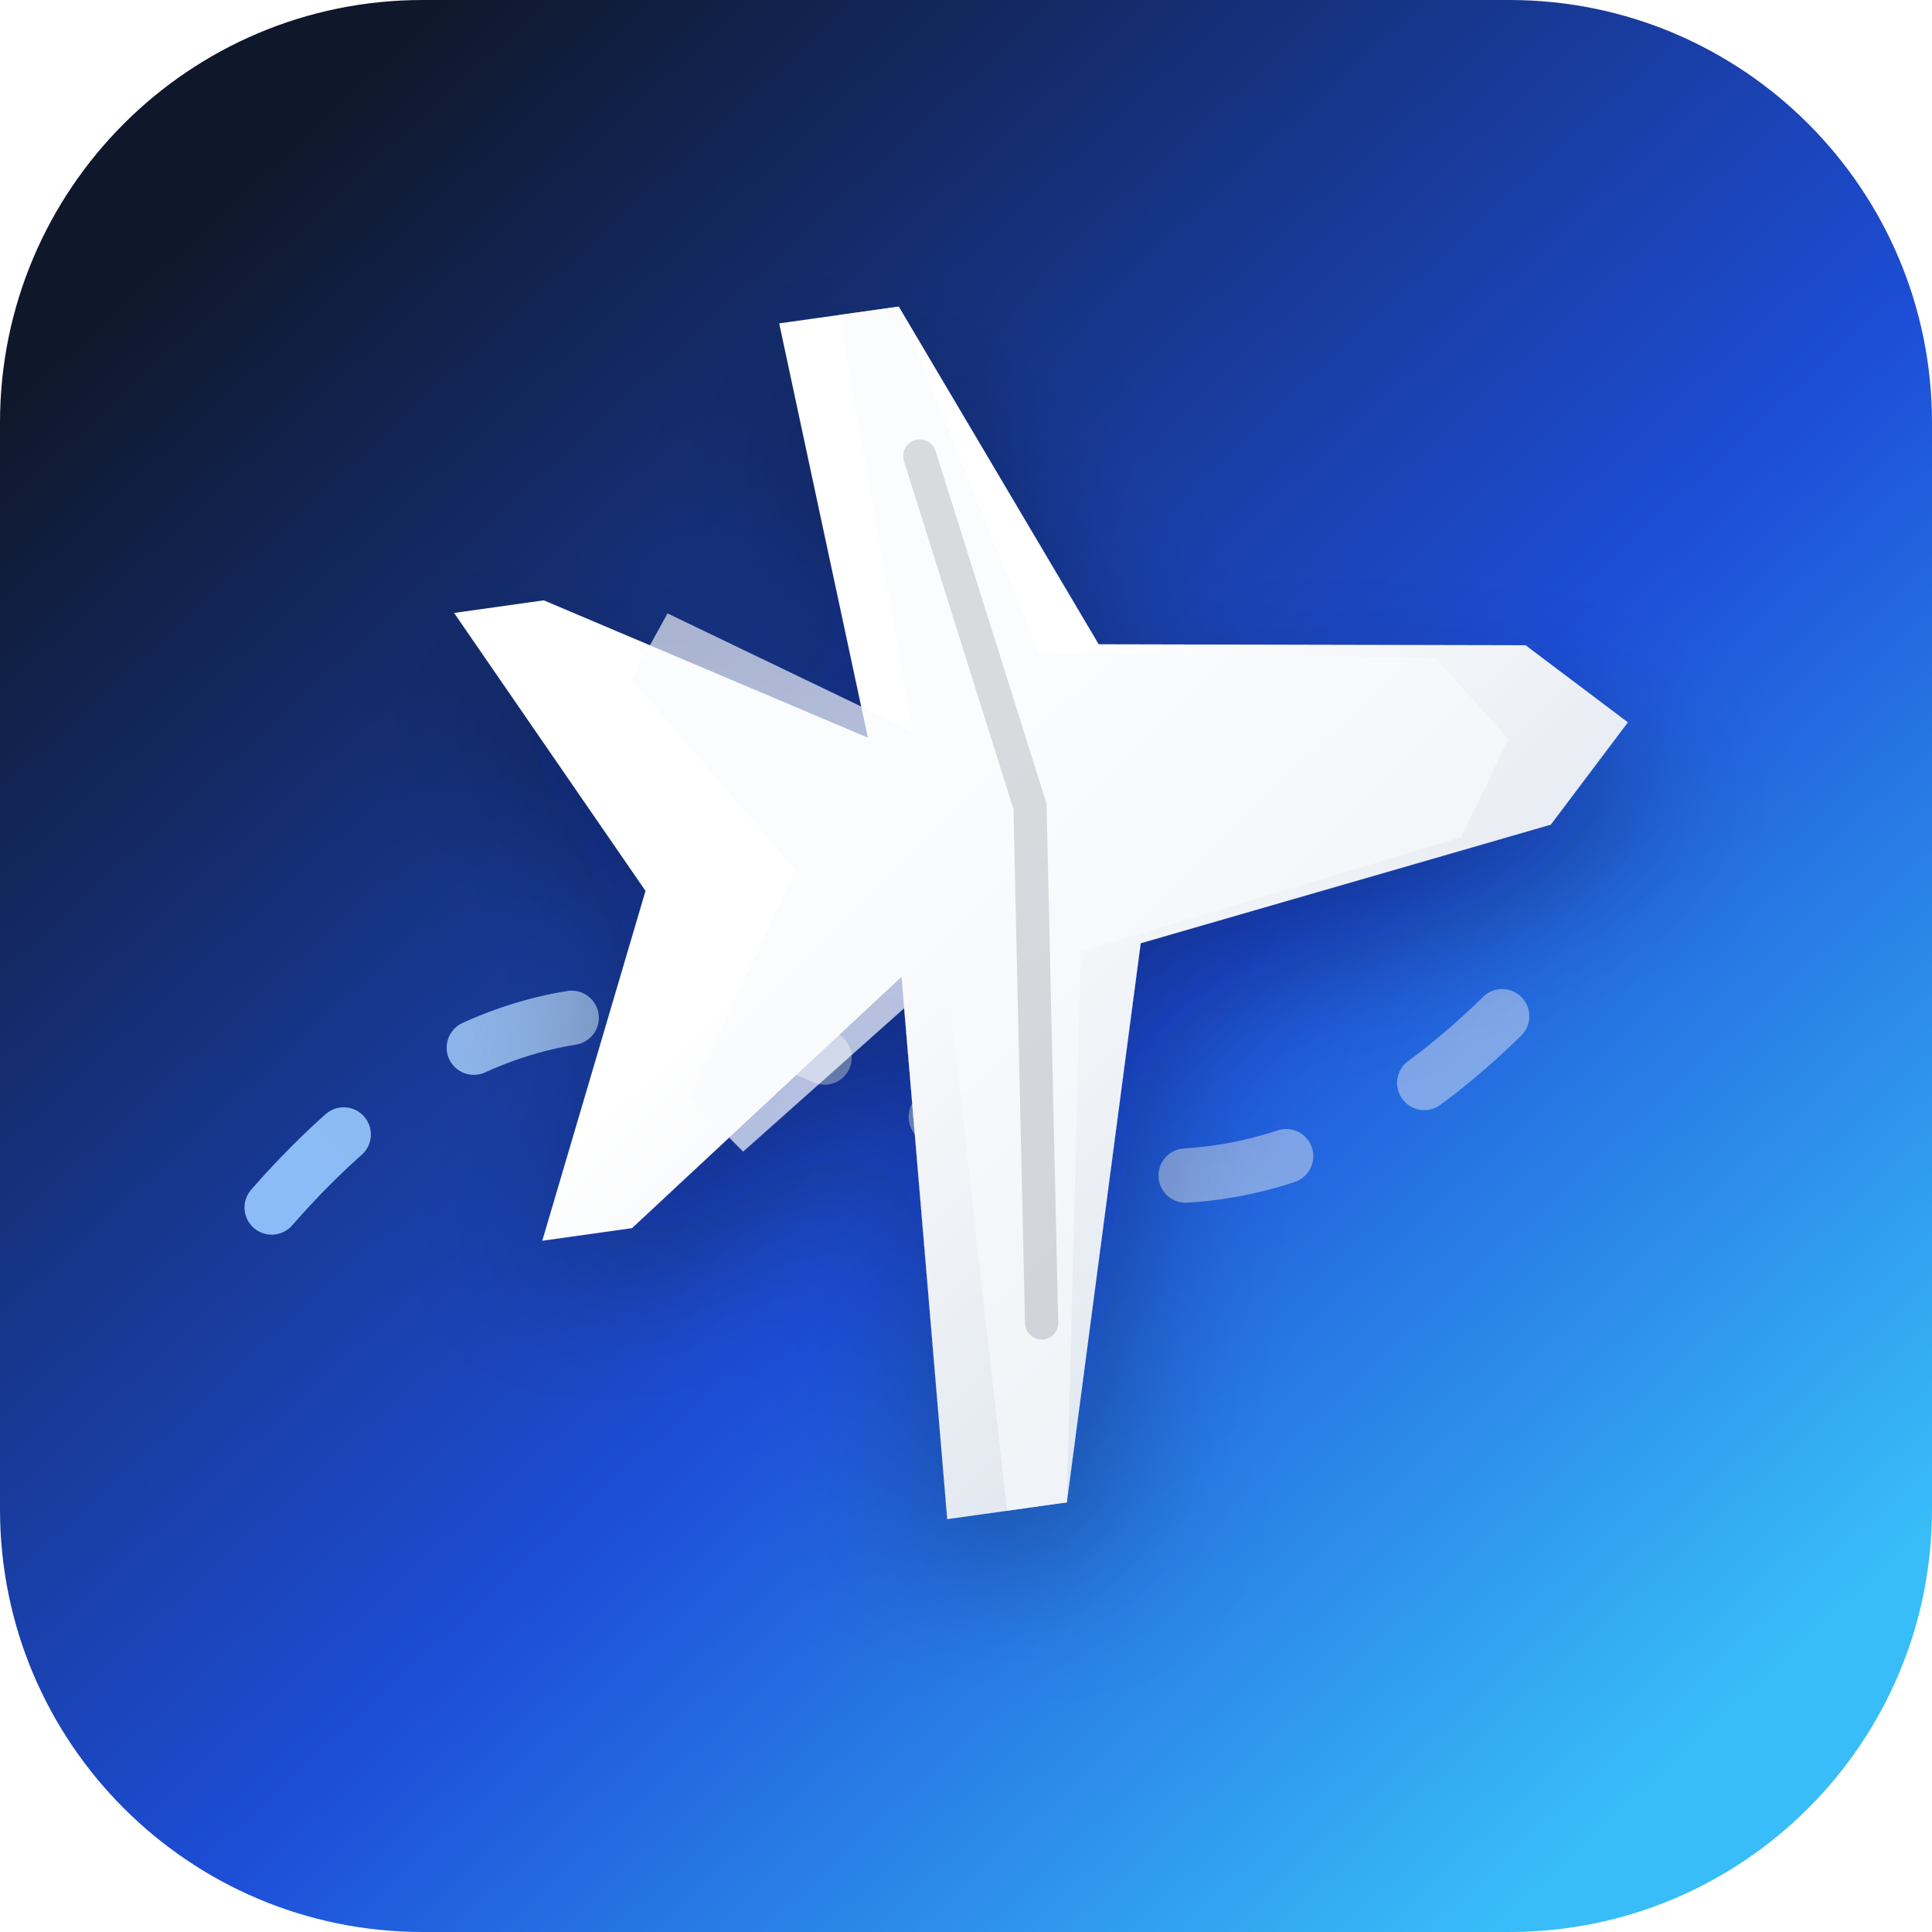
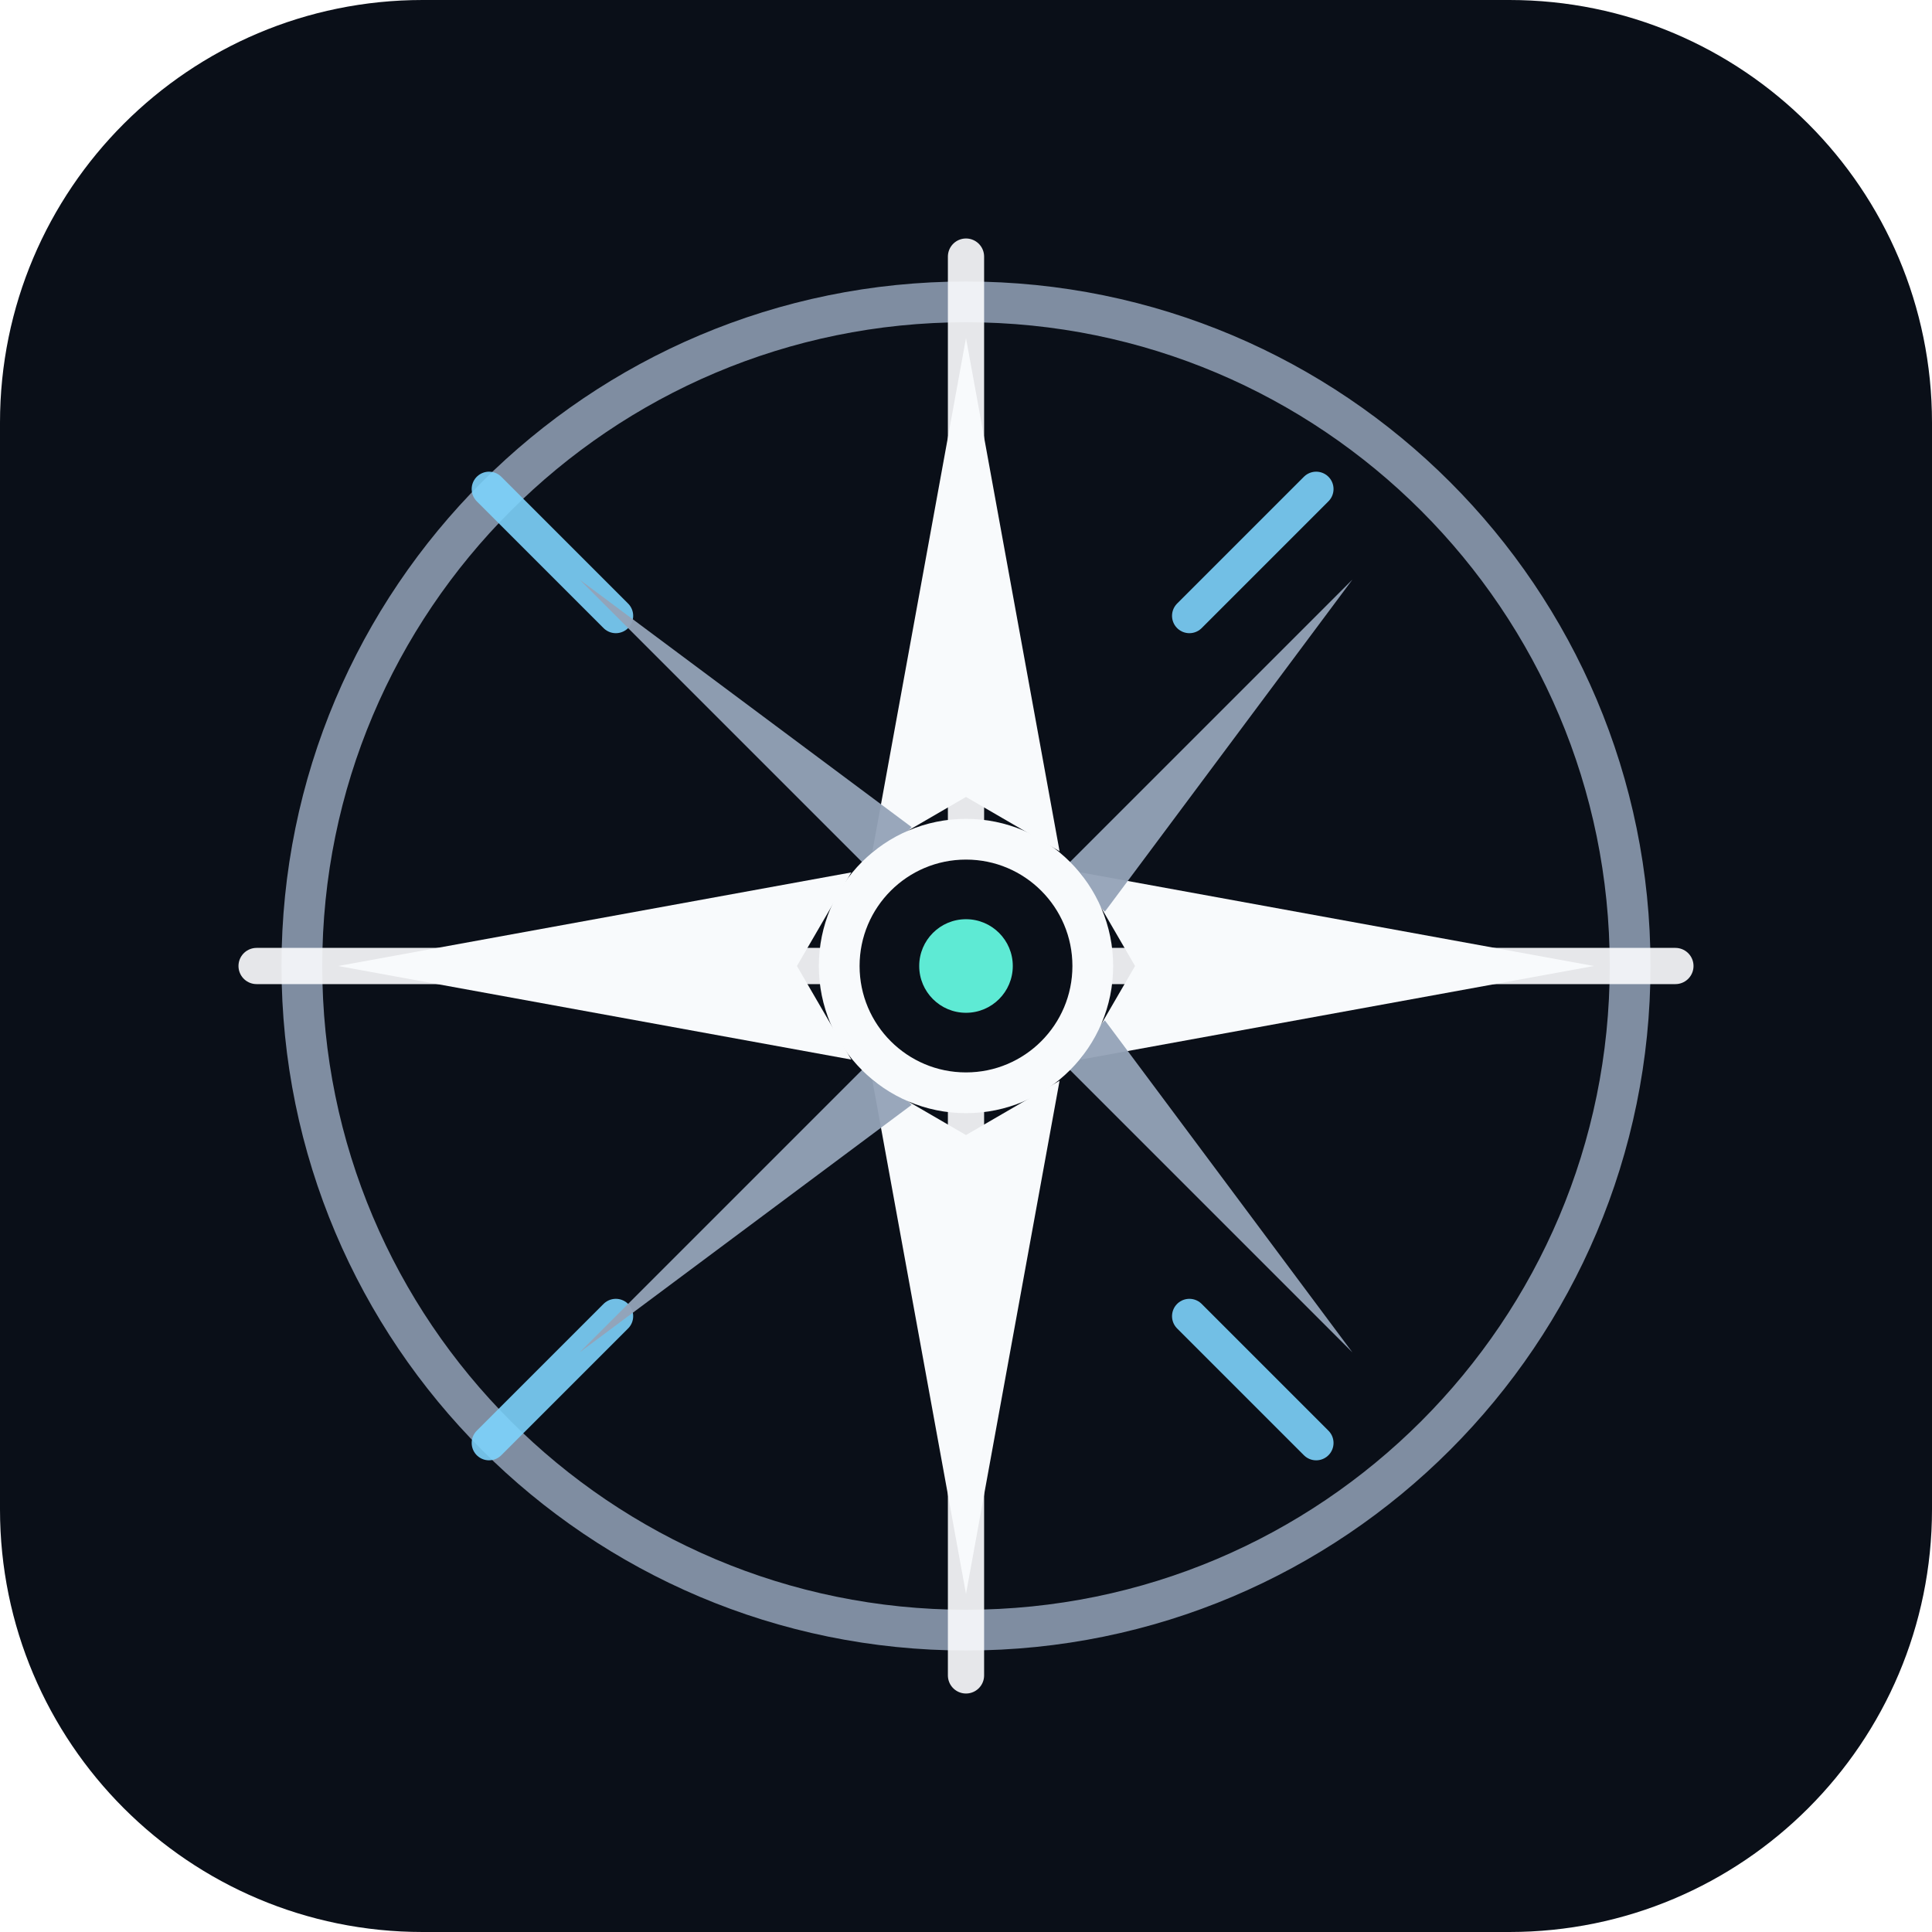
- <svg xmlns="http://www.w3.org/2000/svg" viewBox="0 0 64 64" fill="none">
-   <defs>
-     <linearGradient id="bg" x1="8" y1="6" x2="56" y2="58" gradientUnits="userSpaceOnUse">
-       <stop stop-color="#0f172a" />
-       <stop offset="0.58" stop-color="#1d4ed8" />
-       <stop offset="1" stop-color="#38bdf8" />
-     </linearGradient>
-     <linearGradient id="plane" x1="22" y1="14" x2="42" y2="41" gradientUnits="userSpaceOnUse">
-       <stop stop-color="#ffffff" />
-       <stop offset="0.58" stop-color="#e2e8f0" />
-       <stop offset="1" stop-color="#94a3b8" />
-     </linearGradient>
-     <linearGradient id="trail" x1="10" y1="39" x2="35" y2="25" gradientUnits="userSpaceOnUse">
-       <stop stop-color="#93c5fd" stop-opacity="0.94" />
-       <stop offset="1" stop-color="#e2e8f0" stop-opacity="0.48" />
-     </linearGradient>
-     <filter id="shadow" x="0" y="0" width="64" height="64" filterUnits="userSpaceOnUse">
-       <feDropShadow dx="0" dy="2" stdDeviation="2.5" flood-color="#020617" flood-opacity="0.34" />
-     </filter>
-   </defs>
-   <rect width="64" height="64" rx="14" fill="url(#bg)" />
-   <path d="M9 40c7-8 14-8 22-3" stroke="url(#trail)" stroke-width="1.8" stroke-linecap="round" stroke-dasharray="3.4 5.2" />
-   <path d="M31 37c8 4 15 2 22-7" stroke="url(#trail)" stroke-width="1.8" stroke-linecap="round" stroke-dasharray="3.4 5.2" />
-   <g filter="url(#shadow)" transform="translate(14 8) rotate(-8 18 18)">
-     <path d="M18 2 23 14 37 16 40 19 37 22 23 24 18 42 14 42 15 24 5 31 2 31 7 20 2 10 5 10 15 16 14 2Z" fill="url(#plane)" />
-     <path d="M18 2 21 14 34 16 36 19 34 22 21 24 18 42 16 42 16.5 24 9 29 7.5 27 12 20 7.5 13 9 11 16.5 16 16 2Z" fill="#f8fafc" opacity="0.64" />
-     <path d="M18 7 20 19 18 36" stroke="#1e293b" stroke-opacity="0.16" stroke-width="1.1" stroke-linecap="round" />
-   </g>
+ <svg xmlns="http://www.w3.org/2000/svg" viewBox="0 0 64 64" fill="none" role="img" aria-labelledby="title">
+   <rect width="64" height="64" rx="14" fill="#0a0f18" />
+   <circle cx="32" cy="32" r="22" fill="none" stroke="#94a3b8" stroke-width="1.35" opacity="0.85" />
+   <path d="M32 8.5V55.5M8.5 32H55.5" stroke="#f8fafc" stroke-width="1.2" stroke-linecap="round" opacity="0.92" />
+   <path d="M16.2 16.2l4.2 4.2M43.6 16.2l-4.2 4.2M16.2 47.8l4.2-4.2M43.6 47.8l-4.2-4.2" stroke="#7dd3fc" stroke-width="1.15" stroke-linecap="round" opacity="0.9" />
+   <path fill="#f8fafc" d="M32 11.2 35.1 28.2 32 26.4 28.9 28.2Z" />
+   <path fill="#f8fafc" d="M52.8 32 35.8 35.1 37.6 32 35.8 28.9Z" />
+   <path fill="#f8fafc" d="M32 52.8 28.9 35.8 32 37.6 35.1 35.8Z" />
+   <path fill="#f8fafc" d="M11.2 32 28.2 28.9 26.4 32 28.2 35.1Z" />
+   <path fill="#94a3b8" d="M44.8 19.2 36.6 30.2 35.2 28.8 33.8 30.2Z" opacity="0.95" />
+   <path fill="#94a3b8" d="M44.8 44.8 33.8 33.8 35.2 35.2 36.6 33.8Z" opacity="0.95" />
+   <path fill="#94a3b8" d="M19.2 44.8 30.2 33.8 28.8 35.2 30.2 36.6Z" opacity="0.95" />
+   <path fill="#94a3b8" d="M19.2 19.2 30.2 30.2 28.8 28.8 30.2 27.4Z" opacity="0.95" />
+   <circle cx="32" cy="32" r="4.2" fill="#0a0f18" stroke="#f8fafc" stroke-width="1.35" />
+   <circle cx="32" cy="32" r="1.55" fill="#5eead4" />
</svg>
